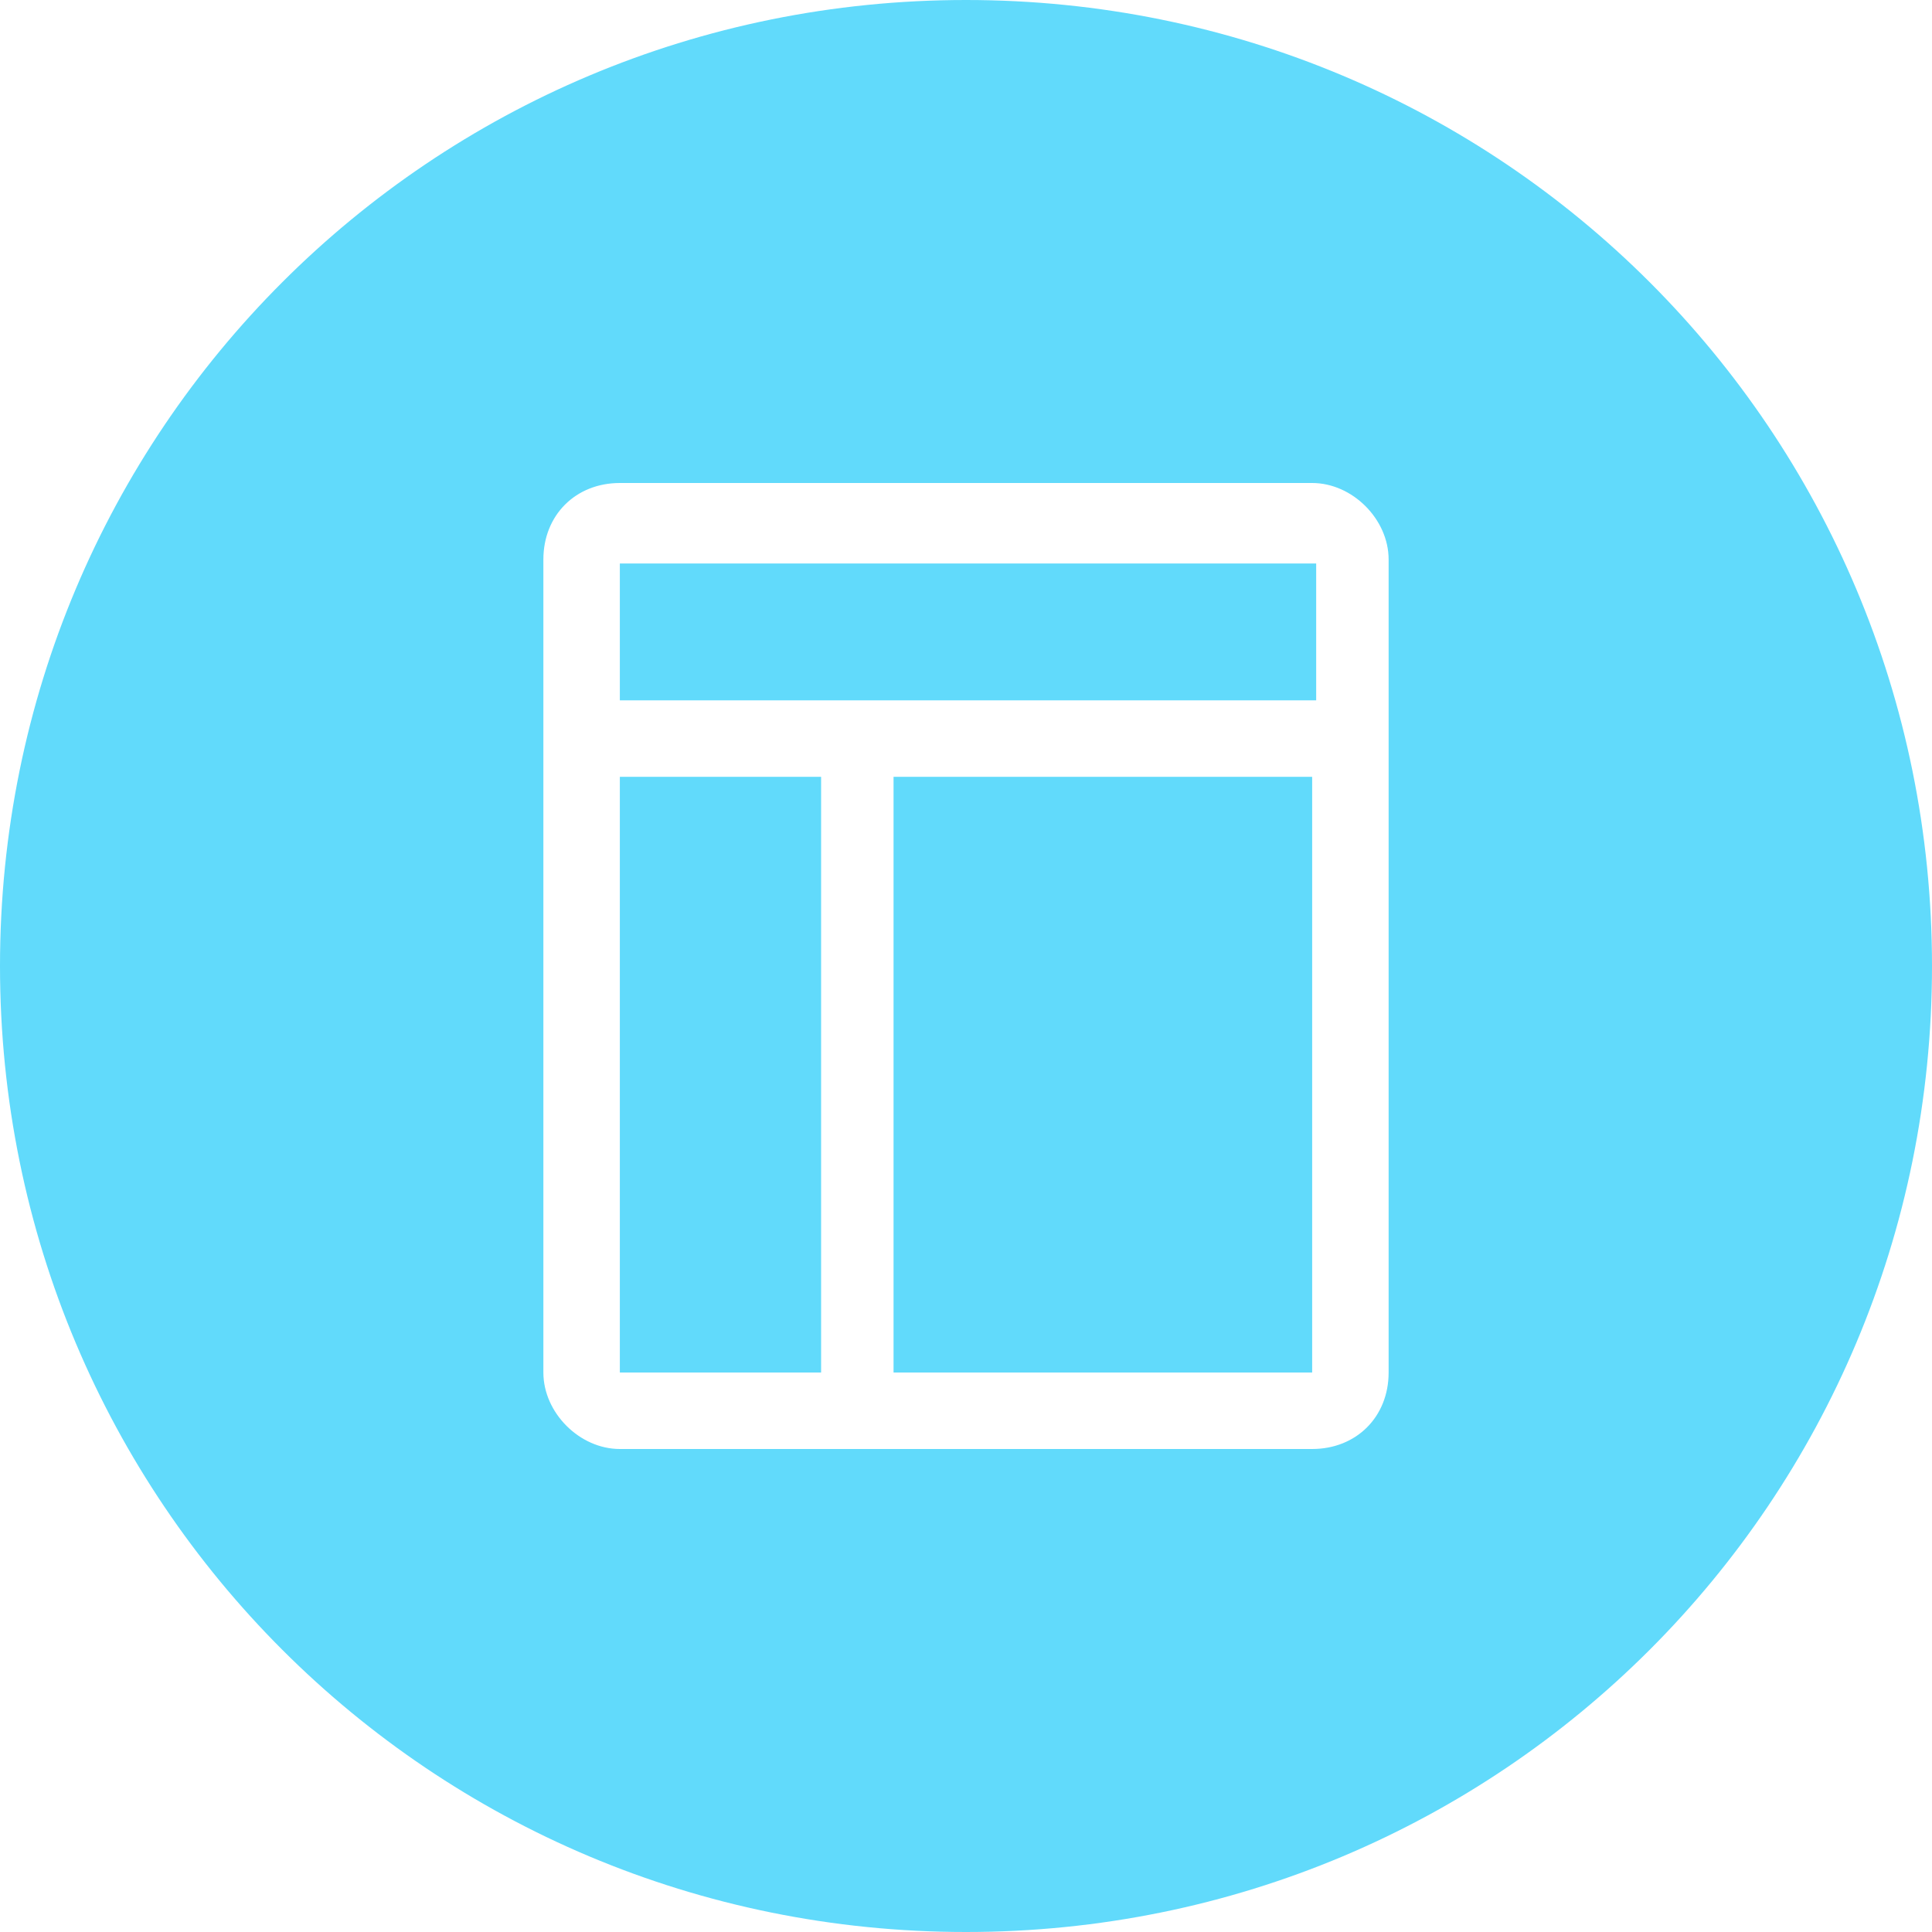
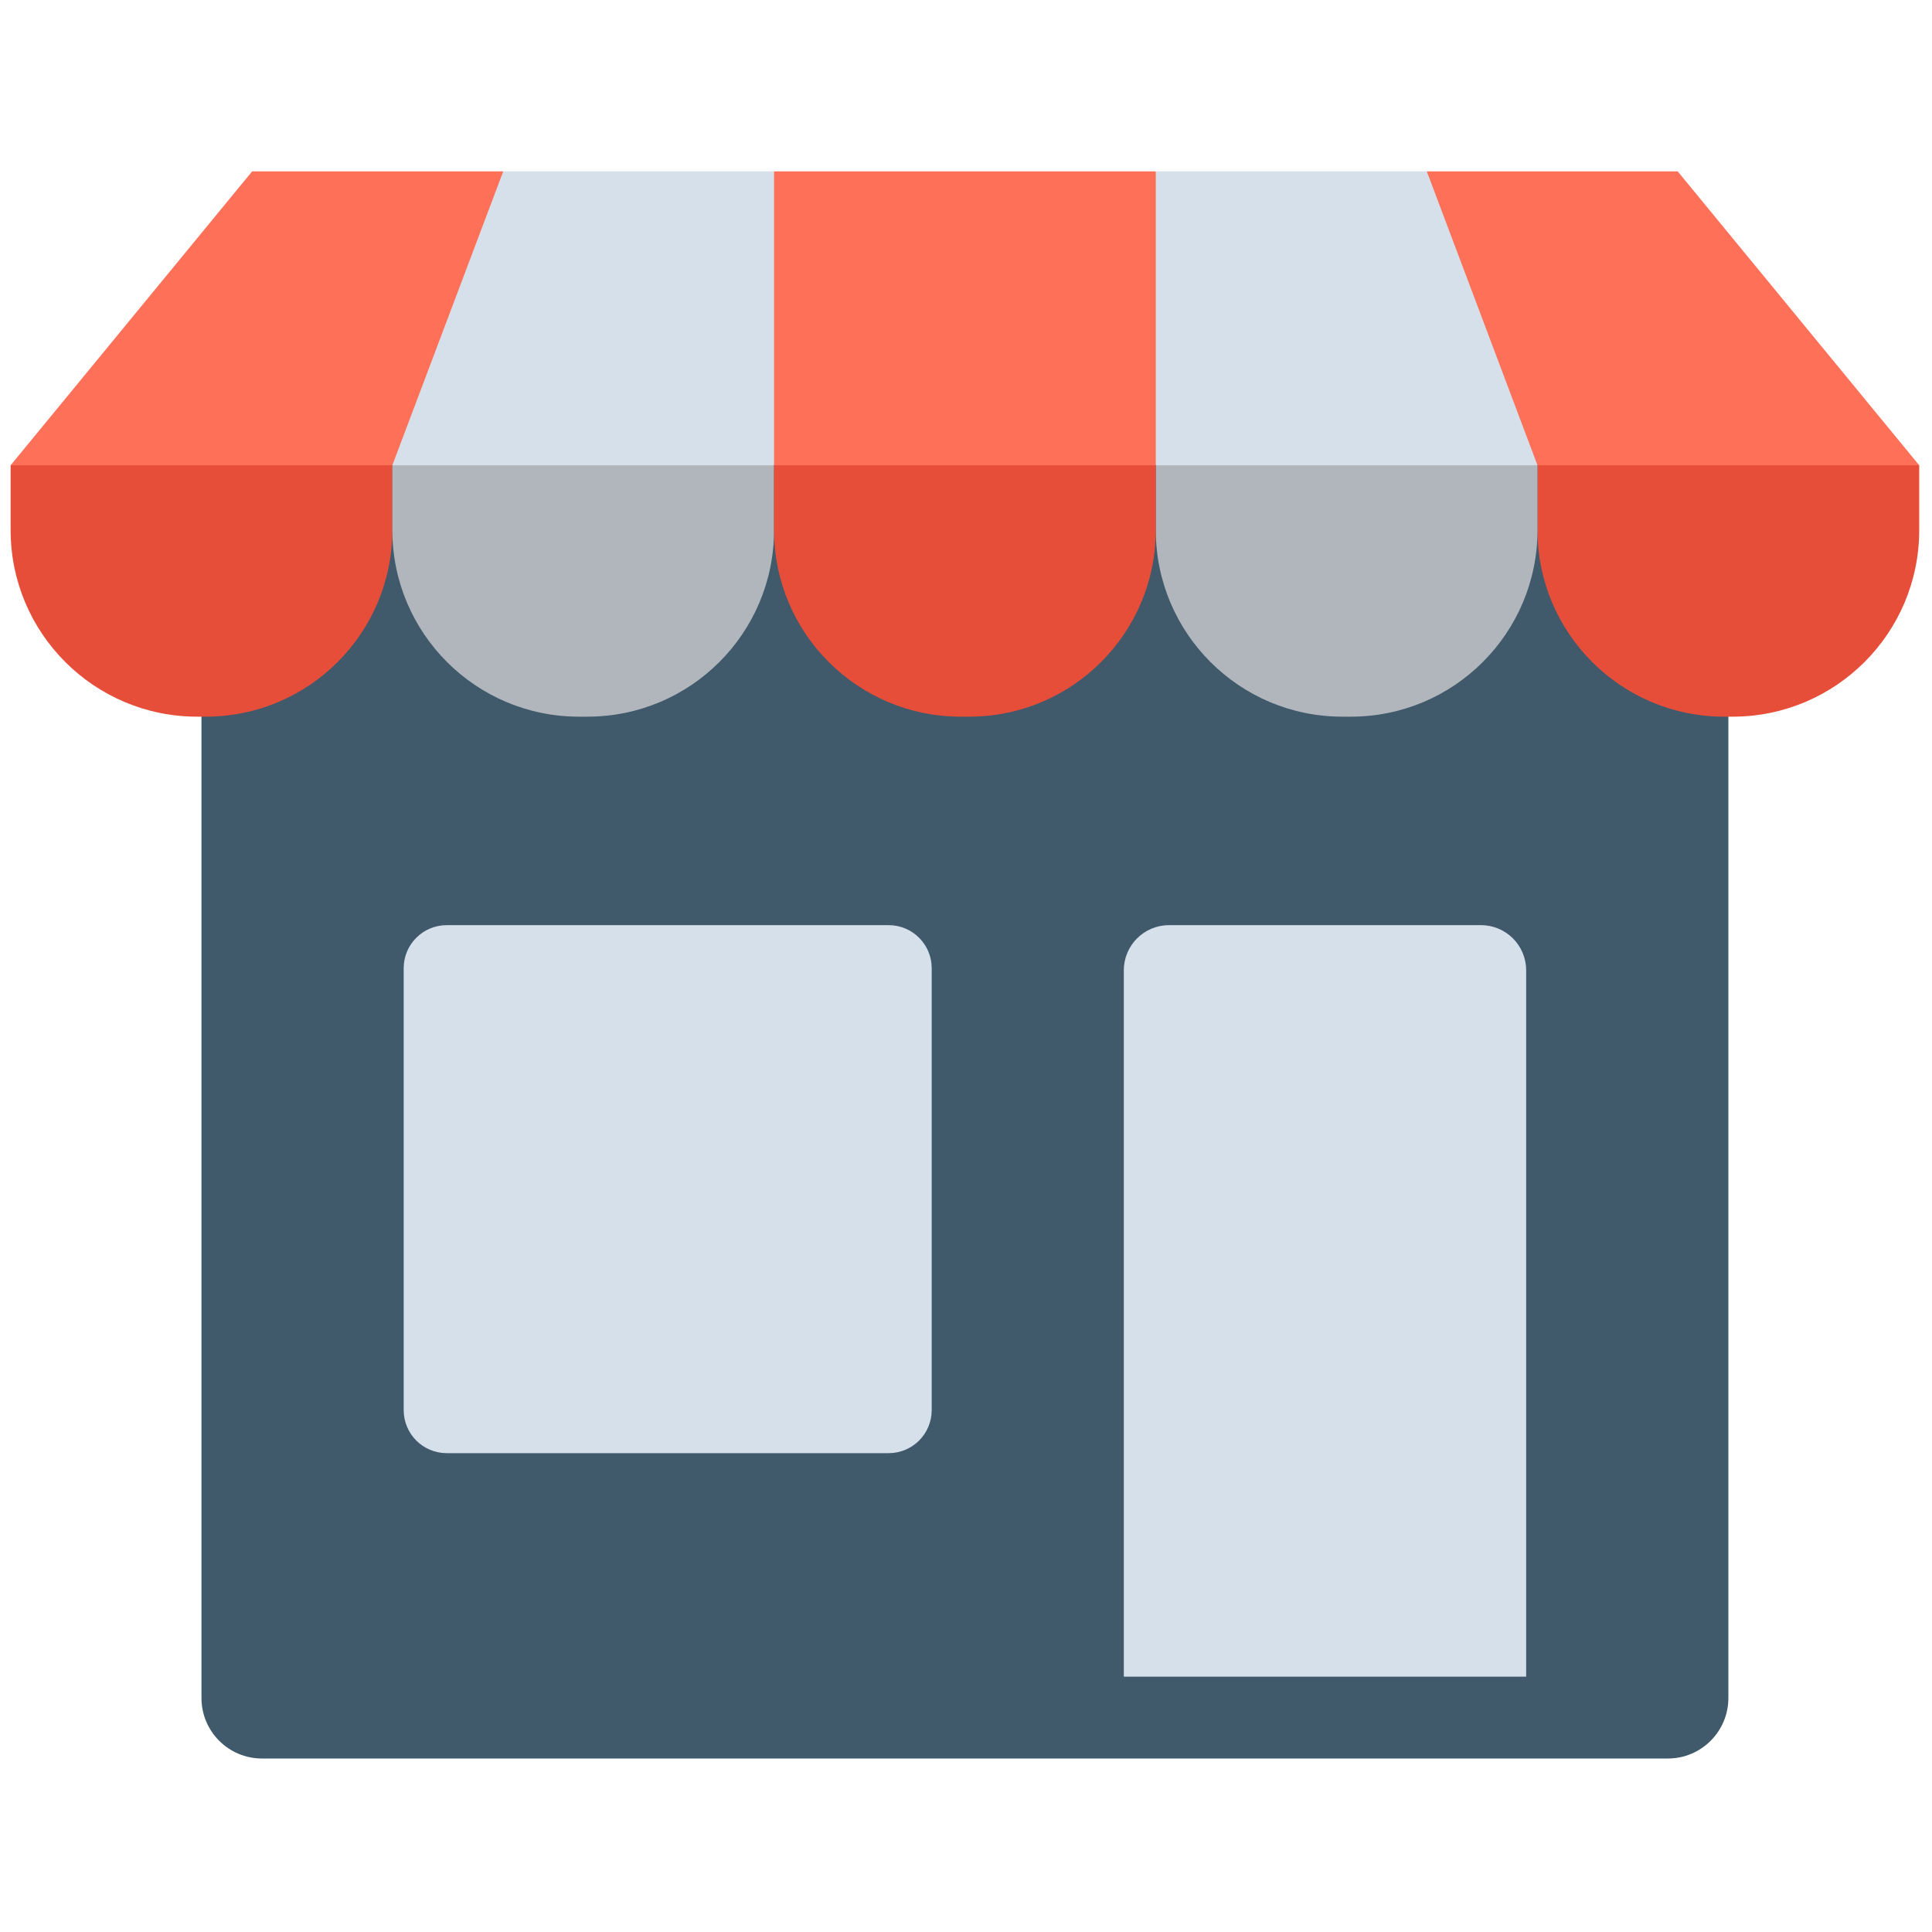
- <svg xmlns="http://www.w3.org/2000/svg" t="1656468723058" class="icon" viewBox="0 0 1024 1024" version="1.1" p-id="3824" width="256" height="256">
+ <svg xmlns="http://www.w3.org/2000/svg" version="1.1" width="256" height="256" viewBox="0 0 256 256" xml:space="preserve">
  <defs>
-     <style type="text/css">@font-face { font-family: feedback-iconfont; src: url("//at.alicdn.com/t/font_1031158_u69w8yhxdu.woff2?t=1630033759944") format("woff2"), url("//at.alicdn.com/t/font_1031158_u69w8yhxdu.woff?t=1630033759944") format("woff"), url("//at.alicdn.com/t/font_1031158_u69w8yhxdu.ttf?t=1630033759944") format("truetype"); }
- </style>
-   </defs>
-   <path d="M512 0C228.267 0 0 228.267 0 512s228.267 512 512 512 512-228.267 512-512S795.733 0 512 0z m224 727.467c0 23.467-17.067 40.533-40.533 40.533H328.533c-21.333 0-40.533-19.2-40.533-40.533V296.533c0-23.467 17.067-40.533 40.533-40.533h366.933c21.333 0 40.533 19.2 40.533 40.533v430.933z" fill="#61dafb" p-id="3825" data-spm-anchor-id="a313x.7781069.0.i0" class="" />
-   <path d="M473.6 727.467h221.867V411.733H473.6v315.733zM328.533 727.467h106.667V411.733h-106.667v315.733zM328.533 296.533v74.667h369.067V298.667H328.533z" fill="#61dafb" p-id="3826" data-spm-anchor-id="a313x.7781069.0.i2" class="" />
+ </defs>
+   <g style="stroke: none; stroke-width: 0; stroke-dasharray: none; stroke-linecap: butt; stroke-linejoin: miter; stroke-miterlimit: 10; fill: none; fill-rule: nonzero; opacity: 1;" transform="translate(1.406593 1.406593) scale(2.81 2.81)">
+     <path d="M 9 33.294 l 0 46.274 c 0 1.576 1.278 2.854 2.854 2.854 h 66.293 c 1.576 0 2.854 -1.278 2.854 -2.854 l 0 -46.274 l 0 -13.301 c 0 -1.576 -1.278 -2.854 -2.854 -2.854 H 11.854 C 10.278 17.14 9 18.417 9 19.993 L 9 33.294 z" style="stroke: none; stroke-width: 1; stroke-dasharray: none; stroke-linecap: butt; stroke-linejoin: miter; stroke-miterlimit: 10; fill: rgb(64,89,107); fill-rule: nonzero; opacity: 1;" transform=" matrix(1 0 0 1 0 0) " stroke-linecap="round" />
+     <path d="M 69.335 43.125 H 54.623 c -1.176 0 -2.13 0.954 -2.13 2.13 v 33.307 h 18.972 V 45.255 C 71.465 44.079 70.511 43.125 69.335 43.125 z" style="stroke: none; stroke-width: 1; stroke-dasharray: none; stroke-linecap: butt; stroke-linejoin: miter; stroke-miterlimit: 10; fill: rgb(214,224,235); fill-rule: nonzero; opacity: 1;" transform=" matrix(1 0 0 1 0 0) " stroke-linecap="round" />
+     <path d="M 41.403 68.023 H 20.565 c -1.121 0 -2.03 -0.909 -2.03 -2.03 V 45.155 c 0 -1.121 0.909 -2.03 2.03 -2.03 h 20.839 c 1.121 0 2.03 0.909 2.03 2.03 v 20.839 C 43.433 67.115 42.524 68.023 41.403 68.023 z" style="stroke: none; stroke-width: 1; stroke-dasharray: none; stroke-linecap: butt; stroke-linejoin: miter; stroke-miterlimit: 10; fill: rgb(214,224,235); fill-rule: nonzero; opacity: 1;" transform=" matrix(1 0 0 1 0 0) " stroke-linecap="round" />
+     <path d="M 9.2 33.294 H 8.8 c -4.86 0 -8.8 -3.94 -8.8 -8.8 l 0 -3.054 c 5.481 -1.841 11.432 -2.016 18 0 v 3.054 C 18 29.354 14.06 33.294 9.2 33.294 z" style="stroke: none; stroke-width: 1; stroke-dasharray: none; stroke-linecap: butt; stroke-linejoin: miter; stroke-miterlimit: 10; fill: rgb(231,78,58); fill-rule: nonzero; opacity: 1;" transform=" matrix(1 0 0 1 0 0) " stroke-linecap="round" />
+     <path d="M 27.2 33.294 h -0.4 c -4.86 0 -8.8 -3.94 -8.8 -8.8 V 21.44 c 6.388 -1.301 12.427 -1.433 18 0 v 3.054 C 36 29.354 32.06 33.294 27.2 33.294 z" style="stroke: none; stroke-width: 1; stroke-dasharray: none; stroke-linecap: butt; stroke-linejoin: miter; stroke-miterlimit: 10; fill: rgb(176,182,188); fill-rule: nonzero; opacity: 1;" transform=" matrix(1 0 0 1 0 0) " stroke-linecap="round" />
+     <path d="M 80.8 33.294 h 0.4 c 4.86 0 8.8 -3.94 8.8 -8.8 V 21.44 c -5.589 -1.483 -11.652 -1.253 -18 0 v 3.054 C 72 29.354 75.94 33.294 80.8 33.294 z" style="stroke: none; stroke-width: 1; stroke-dasharray: none; stroke-linecap: butt; stroke-linejoin: miter; stroke-miterlimit: 10; fill: rgb(231,78,58); fill-rule: nonzero; opacity: 1;" transform=" matrix(1 0 0 1 0 0) " stroke-linecap="round" />
+     <path d="M 62.8 33.294 h 0.4 c 4.86 0 8.8 -3.94 8.8 -8.8 V 21.44 c -6 -2.558 -12 -2.558 -18 0 v 3.054 C 54 29.354 57.94 33.294 62.8 33.294 z" style="stroke: none; stroke-width: 1; stroke-dasharray: none; stroke-linecap: butt; stroke-linejoin: miter; stroke-miterlimit: 10; fill: rgb(176,182,188); fill-rule: nonzero; opacity: 1;" transform=" matrix(1 0 0 1 0 0) " stroke-linecap="round" />
+     <path d="M 36 21.44 c 0.929 -3.982 0.861 -8.649 0 -13.861 H 23.225 c -3.432 4.62 -5.173 9.241 -5.225 13.861 H 36 z" style="stroke: none; stroke-width: 1; stroke-dasharray: none; stroke-linecap: butt; stroke-linejoin: miter; stroke-miterlimit: 10; fill: rgb(214,224,235); fill-rule: nonzero; opacity: 1;" transform=" matrix(1 0 0 1 0 0) " stroke-linecap="round" />
+     <polygon points="0,21.44 11.39,7.58 23.23,7.58 18,21.44 " style="stroke: none; stroke-width: 1; stroke-dasharray: none; stroke-linecap: butt; stroke-linejoin: miter; stroke-miterlimit: 10; fill: rgb(255,112,88); fill-rule: nonzero; opacity: 1;" transform="  matrix(1 0 0 1 0 0) " />
+     <path d="M 54 21.44 c -2.167 -4.489 -1.851 -9.128 0 -13.861 h 12.775 c 4.264 5.189 6.219 9.858 5.225 13.861 H 54 z" style="stroke: none; stroke-width: 1; stroke-dasharray: none; stroke-linecap: butt; stroke-linejoin: miter; stroke-miterlimit: 10; fill: rgb(214,224,235); fill-rule: nonzero; opacity: 1;" transform=" matrix(1 0 0 1 0 0) " stroke-linecap="round" />
+     <polygon points="90,21.44 78.61,7.58 66.78,7.58 72,21.44 " style="stroke: none; stroke-width: 1; stroke-dasharray: none; stroke-linecap: butt; stroke-linejoin: miter; stroke-miterlimit: 10; fill: rgb(255,112,88); fill-rule: nonzero; opacity: 1;" transform="  matrix(1 0 0 1 0 0) " />
+     <path d="M 45.2 33.294 h -0.4 c -4.86 0 -8.8 -3.94 -8.8 -8.8 V 21.44 c 6 -2.558 12 -2.558 18 0 v 3.054 C 54 29.354 50.06 33.294 45.2 33.294 z" style="stroke: none; stroke-width: 1; stroke-dasharray: none; stroke-linecap: butt; stroke-linejoin: miter; stroke-miterlimit: 10; fill: rgb(231,78,58); fill-rule: nonzero; opacity: 1;" transform=" matrix(1 0 0 1 0 0) " stroke-linecap="round" />
+     <polygon points="36,7.58 46.77,7.58 54,7.58 54,21.44 36,21.44 " style="stroke: none; stroke-width: 1; stroke-dasharray: none; stroke-linecap: butt; stroke-linejoin: miter; stroke-miterlimit: 10; fill: rgb(255,112,88); fill-rule: nonzero; opacity: 1;" transform="  matrix(1 0 0 1 0 0) " />
+   </g>
</svg>
